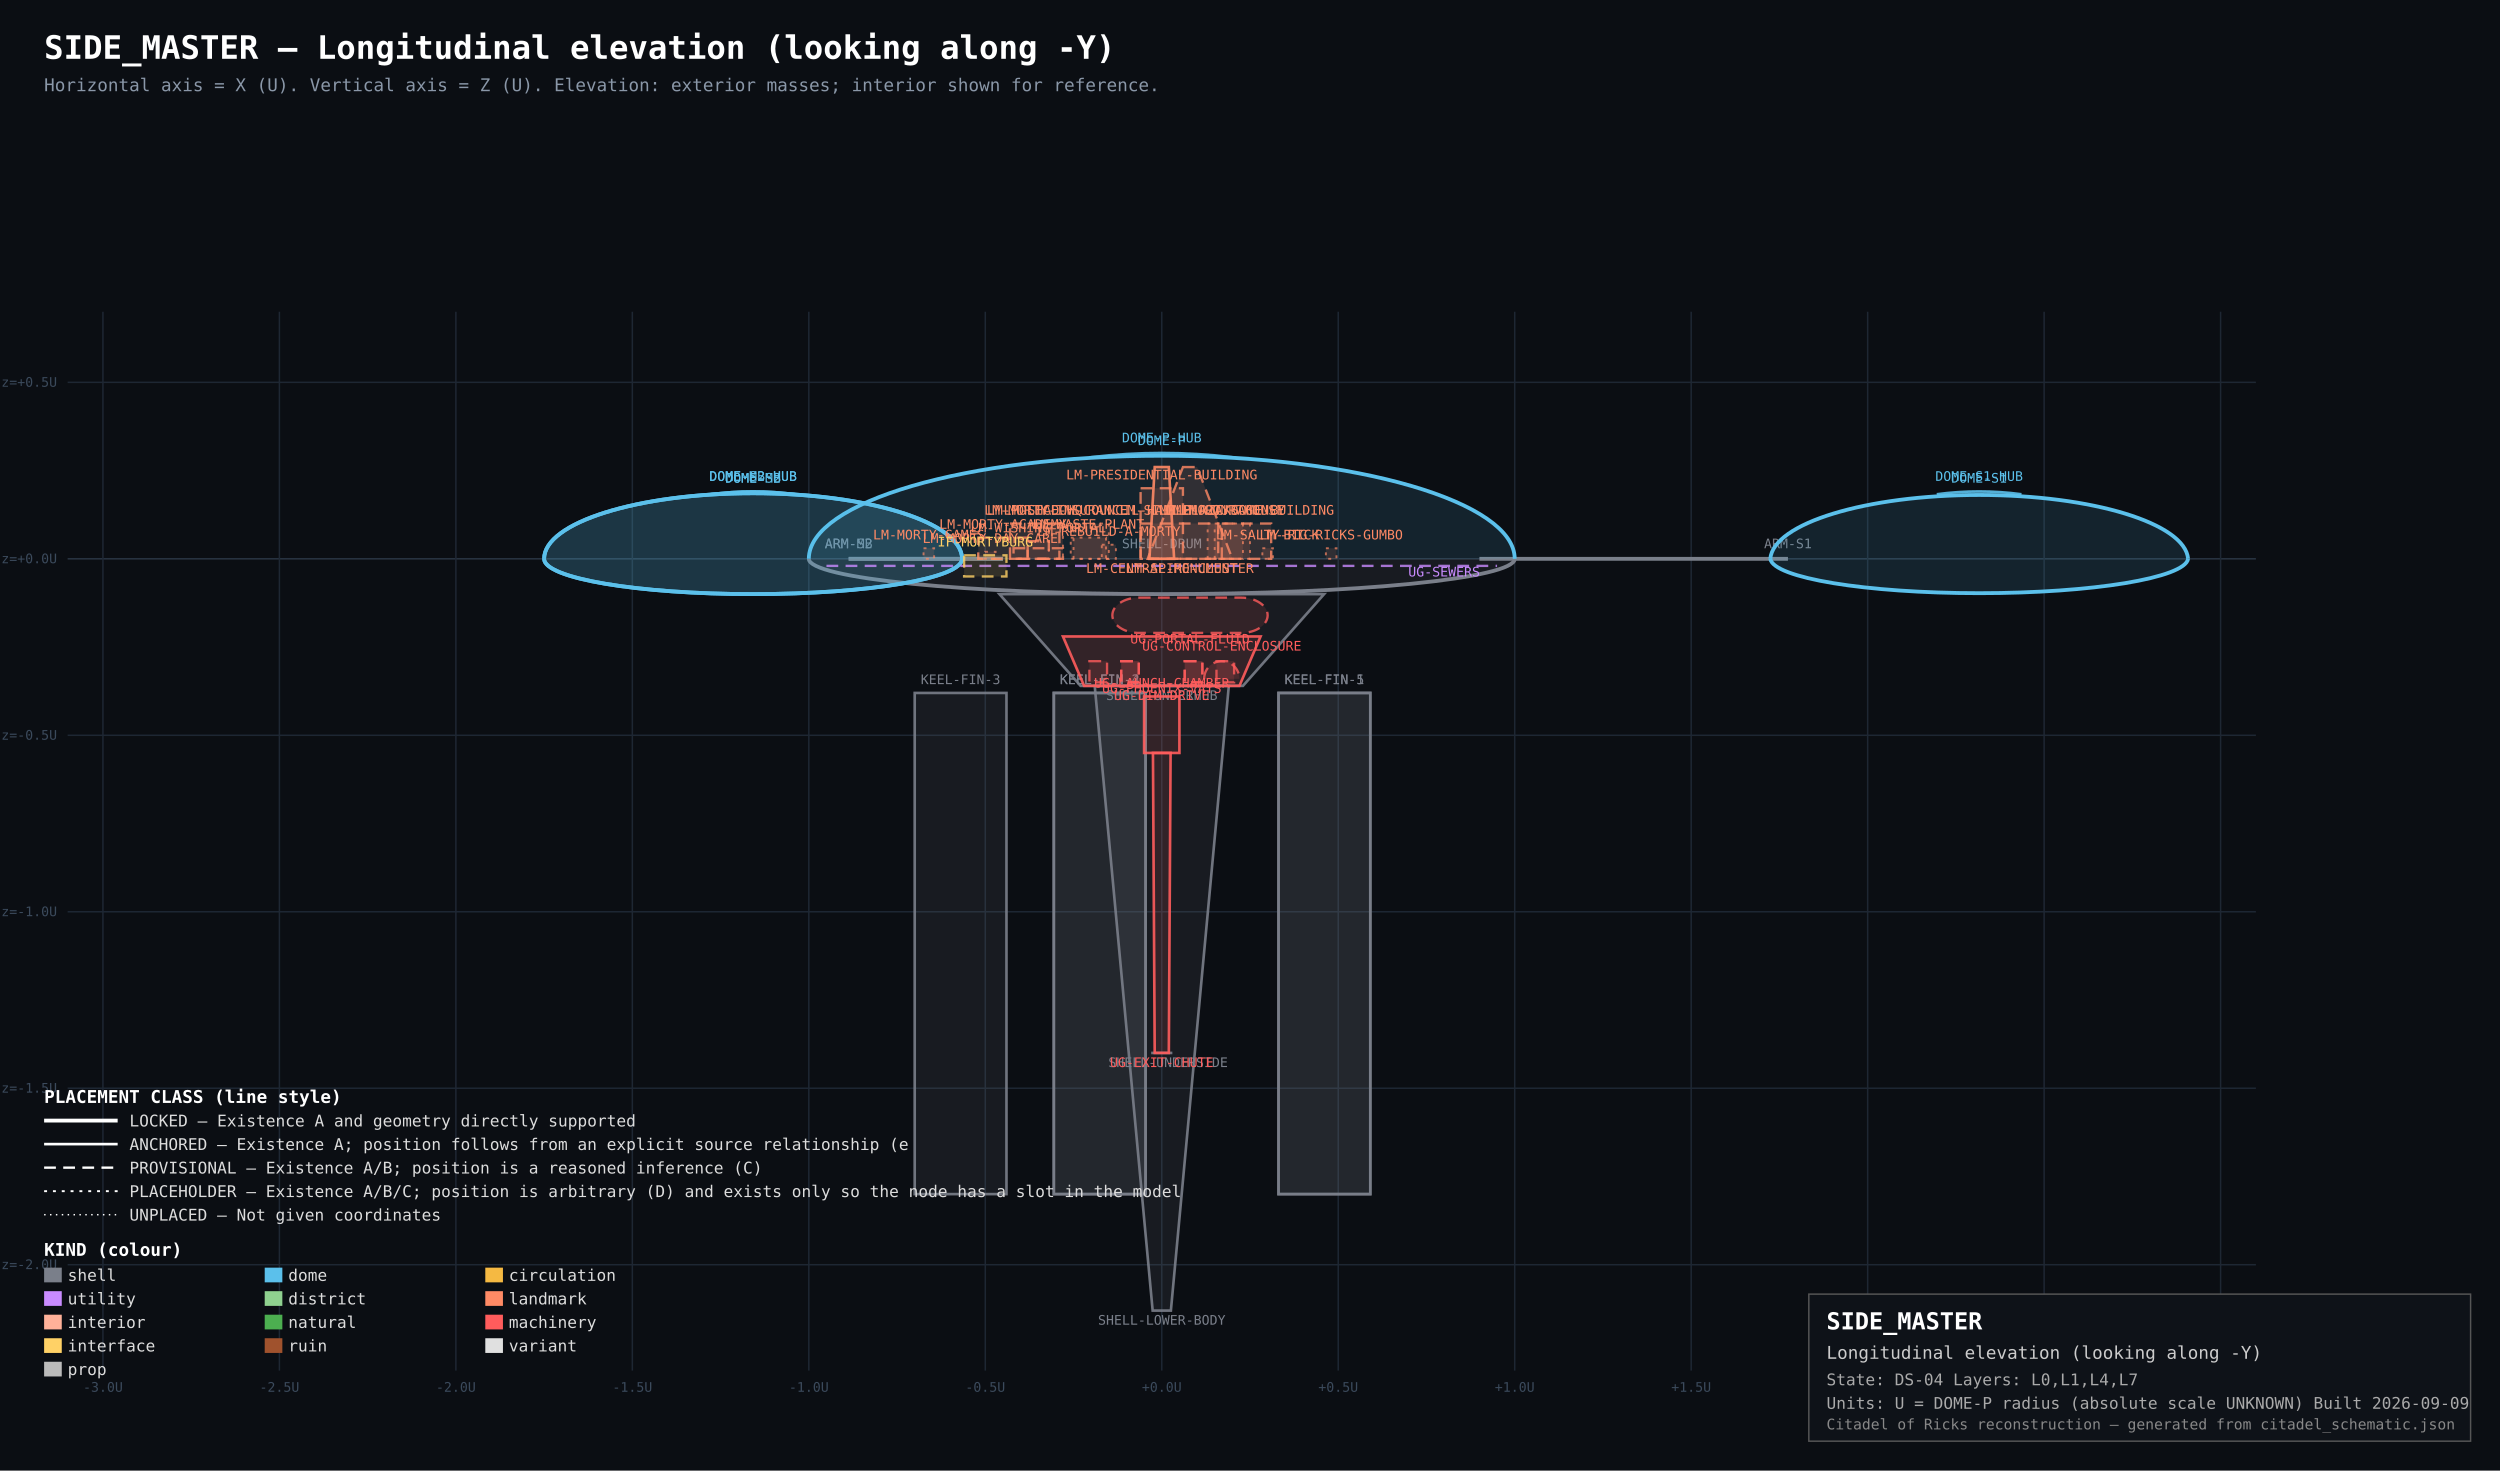
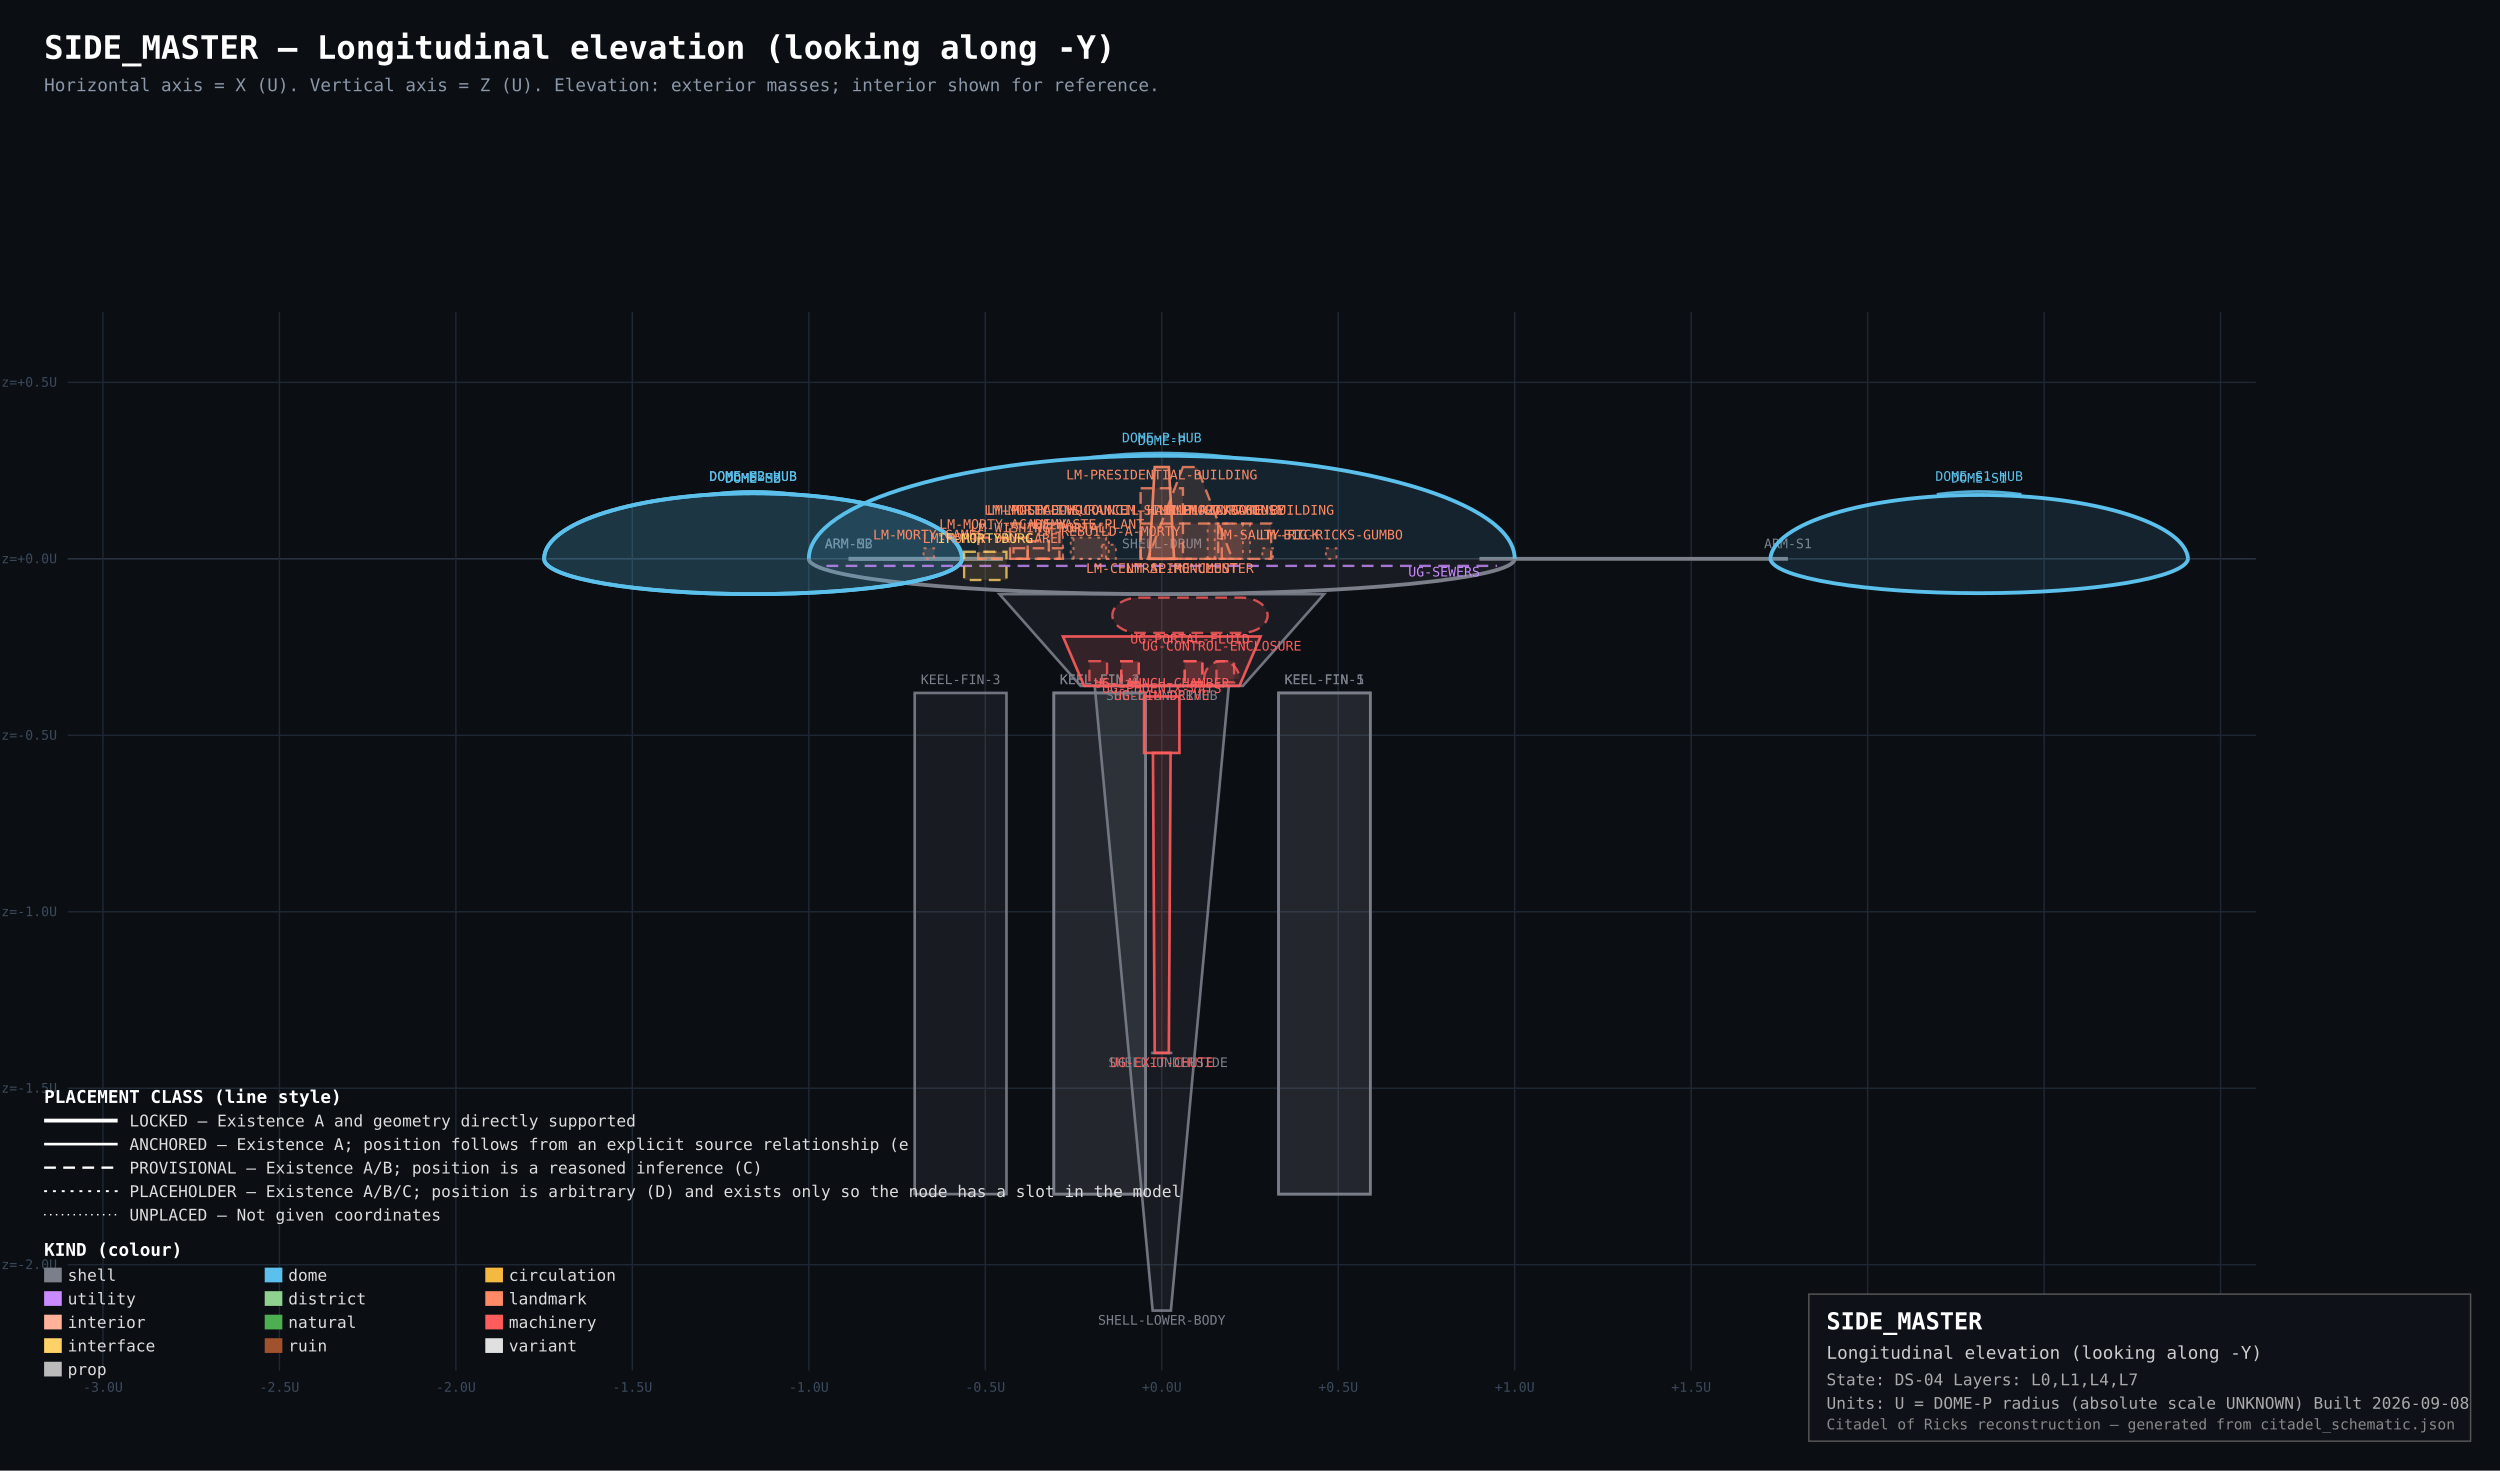
<svg xmlns="http://www.w3.org/2000/svg" width="1700" height="1000" viewBox="0 0 1700 1000" font-family="ui-monospace, Consolas, monospace">
  <rect width="1700" height="1000" fill="#0b0e13" />
  <line x1="46.0" y1="860.0" x2="1534.0" y2="860.0" stroke="#1e2733" stroke-width="1" />
  <text x="38.8" y="863.0" font-size="9" text-anchor="end" fill="#3b4a5c" font-family="ui-monospace, Consolas, monospace">z=-2.0U</text>
  <line x1="46.0" y1="740.0" x2="1534.0" y2="740.0" stroke="#1e2733" stroke-width="1" />
  <text x="38.8" y="743.0" font-size="9" text-anchor="end" fill="#3b4a5c" font-family="ui-monospace, Consolas, monospace">z=-1.5U</text>
  <line x1="46.0" y1="620.0" x2="1534.0" y2="620.0" stroke="#1e2733" stroke-width="1" />
  <text x="38.8" y="623.0" font-size="9" text-anchor="end" fill="#3b4a5c" font-family="ui-monospace, Consolas, monospace">z=-1.0U</text>
  <line x1="46.0" y1="500.0" x2="1534.0" y2="500.0" stroke="#1e2733" stroke-width="1" />
  <text x="38.8" y="503.0" font-size="9" text-anchor="end" fill="#3b4a5c" font-family="ui-monospace, Consolas, monospace">z=-0.5U</text>
  <line x1="46.0" y1="380.0" x2="1534.0" y2="380.0" stroke="#2a3644" stroke-width="1" />
  <text x="38.8" y="383.0" font-size="9" text-anchor="end" fill="#3b4a5c" font-family="ui-monospace, Consolas, monospace">z=+0.0U</text>
  <line x1="46.0" y1="260.0" x2="1534.0" y2="260.0" stroke="#1e2733" stroke-width="1" />
  <text x="38.8" y="263.0" font-size="9" text-anchor="end" fill="#3b4a5c" font-family="ui-monospace, Consolas, monospace">z=+0.5U</text>
  <line x1="70.0" y1="212.0" x2="70.0" y2="932.0" stroke="#1e2733" stroke-width="1" />
  <text x="70.0" y="946.4" font-size="9" text-anchor="middle" fill="#3b4a5c" font-family="ui-monospace, Consolas, monospace">-3.0U</text>
  <line x1="190.0" y1="212.0" x2="190.0" y2="932.0" stroke="#1e2733" stroke-width="1" />
  <text x="190.0" y="946.4" font-size="9" text-anchor="middle" fill="#3b4a5c" font-family="ui-monospace, Consolas, monospace">-2.5U</text>
  <line x1="310.0" y1="212.0" x2="310.0" y2="932.0" stroke="#1e2733" stroke-width="1" />
  <text x="310.0" y="946.4" font-size="9" text-anchor="middle" fill="#3b4a5c" font-family="ui-monospace, Consolas, monospace">-2.0U</text>
  <line x1="430.0" y1="212.0" x2="430.0" y2="932.0" stroke="#1e2733" stroke-width="1" />
  <text x="430.0" y="946.4" font-size="9" text-anchor="middle" fill="#3b4a5c" font-family="ui-monospace, Consolas, monospace">-1.5U</text>
  <line x1="550.0" y1="212.0" x2="550.0" y2="932.0" stroke="#1e2733" stroke-width="1" />
  <text x="550.0" y="946.4" font-size="9" text-anchor="middle" fill="#3b4a5c" font-family="ui-monospace, Consolas, monospace">-1.0U</text>
  <line x1="670.0" y1="212.0" x2="670.0" y2="932.0" stroke="#1e2733" stroke-width="1" />
  <text x="670.0" y="946.4" font-size="9" text-anchor="middle" fill="#3b4a5c" font-family="ui-monospace, Consolas, monospace">-0.5U</text>
  <line x1="790.0" y1="212.0" x2="790.0" y2="932.0" stroke="#1e2733" stroke-width="1" />
  <text x="790.0" y="946.4" font-size="9" text-anchor="middle" fill="#3b4a5c" font-family="ui-monospace, Consolas, monospace">+0.0U</text>
  <line x1="910.0" y1="212.0" x2="910.0" y2="932.0" stroke="#1e2733" stroke-width="1" />
  <text x="910.0" y="946.4" font-size="9" text-anchor="middle" fill="#3b4a5c" font-family="ui-monospace, Consolas, monospace">+0.5U</text>
  <line x1="1030.0" y1="212.0" x2="1030.0" y2="932.0" stroke="#1e2733" stroke-width="1" />
  <text x="1030.0" y="946.4" font-size="9" text-anchor="middle" fill="#3b4a5c" font-family="ui-monospace, Consolas, monospace">+1.0U</text>
  <line x1="1150.0" y1="212.0" x2="1150.0" y2="932.0" stroke="#1e2733" stroke-width="1" />
  <text x="1150.0" y="946.4" font-size="9" text-anchor="middle" fill="#3b4a5c" font-family="ui-monospace, Consolas, monospace">+1.5U</text>
  <line x1="1270.0" y1="212.0" x2="1270.0" y2="932.0" stroke="#1e2733" stroke-width="1" />
  <text x="1270.0" y="946.4" font-size="9" text-anchor="middle" fill="#3b4a5c" font-family="ui-monospace, Consolas, monospace">+2.0U</text>
  <line x1="1390.0" y1="212.0" x2="1390.0" y2="932.0" stroke="#1e2733" stroke-width="1" />
  <text x="1390.0" y="946.4" font-size="9" text-anchor="middle" fill="#3b4a5c" font-family="ui-monospace, Consolas, monospace">+2.5U</text>
  <line x1="1510.0" y1="212.0" x2="1510.0" y2="932.0" stroke="#1e2733" stroke-width="1" />
  <text x="1510.0" y="946.4" font-size="9" text-anchor="middle" fill="#3b4a5c" font-family="ui-monospace, Consolas, monospace">+3.0U</text>
  <text x="30" y="40" font-size="22" fill="#fff" font-weight="bold">SIDE_MASTER — Longitudinal elevation (looking along -Y)</text>
  <text x="30" y="62" font-size="12" fill="#8a97a8">Horizontal axis = X (U). Vertical axis = Z (U). Elevation: exterior masses; interior shown for reference.</text>
  <path d="M 550.0,380.0 A 240.0 24.0 0 0 0 1030.0,380.0" stroke="#7a7f8a" stroke-width="2.6" stroke-opacity="1.0" fill="#7a7f8a" fill-opacity="0.12" />
  <text x="790.0" y="372.8" font-size="9" text-anchor="middle" fill="#7a7f8a" font-family="ui-monospace, Consolas, monospace">SHELL-DRUM</text>
  <polygon points="679.6,404.0 900.4,404.0 845.2,466.4 734.8,466.4" stroke="#7a7f8a" stroke-width="1.8" stroke-opacity="0.9" fill="#7a7f8a" fill-opacity="0.12" />
  <text x="790.0" y="476.0" font-size="9" text-anchor="middle" fill="#7a7f8a" font-family="ui-monospace, Consolas, monospace">SHELL-UNDERHUB</text>
  <rect x="869.4" y="471.2" width="62.4" height="340.8" stroke="#7a7f8a" stroke-width="1.8" stroke-opacity="0.9" fill="#7a7f8a" fill-opacity="0.12" />
  <text x="900.6" y="465.2" font-size="9" text-anchor="middle" fill="#7a7f8a" font-family="ui-monospace, Consolas, monospace">KEEL-FIN-1</text>
  <rect x="716.6" y="471.2" width="62.4" height="340.8" stroke="#7a7f8a" stroke-width="1.8" stroke-opacity="0.9" fill="#7a7f8a" fill-opacity="0.12" />
  <text x="747.8" y="465.2" font-size="9" text-anchor="middle" fill="#7a7f8a" font-family="ui-monospace, Consolas, monospace">KEEL-FIN-2</text>
  <rect x="622.0" y="471.2" width="62.4" height="340.8" stroke="#7a7f8a" stroke-width="1.8" stroke-opacity="0.9" fill="#7a7f8a" fill-opacity="0.12" />
  <text x="653.2" y="465.2" font-size="9" text-anchor="middle" fill="#7a7f8a" font-family="ui-monospace, Consolas, monospace">KEEL-FIN-3</text>
  <rect x="716.6" y="471.2" width="62.4" height="340.8" stroke="#7a7f8a" stroke-width="1.8" stroke-opacity="0.9" fill="#7a7f8a" fill-opacity="0.12" />
  <text x="747.8" y="465.2" font-size="9" text-anchor="middle" fill="#7a7f8a" font-family="ui-monospace, Consolas, monospace">KEEL-FIN-4</text>
  <rect x="869.4" y="471.2" width="62.4" height="340.8" stroke="#7a7f8a" stroke-width="1.8" stroke-opacity="0.9" fill="#7a7f8a" fill-opacity="0.12" />
  <text x="900.6" y="465.2" font-size="9" text-anchor="middle" fill="#7a7f8a" font-family="ui-monospace, Consolas, monospace">KEEL-FIN-5</text>
  <polygon points="744.4,466.4 835.6,466.4 796.2,891.2 783.8,891.2" stroke="#7a7f8a" stroke-width="1.8" stroke-opacity="0.9" fill="#7a7f8a" fill-opacity="0.12" />
  <text x="790.0" y="900.8" font-size="9" text-anchor="middle" fill="#7a7f8a" font-family="ui-monospace, Consolas, monospace">SHELL-LOWER-BODY</text>
  <line x1="782.8" y1="716.0" x2="797.2" y2="716.0" stroke="#7a7f8a" stroke-width="1.8" stroke-opacity="0.9" fill="none" />
  <text x="794.3" y="725.6" font-size="9" text-anchor="middle" fill="#7a7f8a" font-family="ui-monospace, Consolas, monospace">SHELL-UNDERSIDE</text>
  <polyline points="1006.0,380.0 1114.0,380.0 1215.8,380.0" stroke="#7a7f8a" stroke-width="2.6" stroke-opacity="1.0" fill="none" />
  <text x="1215.8" y="372.8" font-size="9" text-anchor="middle" fill="#7a7f8a" font-family="ui-monospace, Consolas, monospace">ARM-S1</text>
  <polyline points="682.0,380.0 628.0,380.0 577.1,380.0" stroke="#7a7f8a" stroke-width="2.6" stroke-opacity="1.0" fill="none" />
  <text x="577.1" y="372.8" font-size="9" text-anchor="middle" fill="#7a7f8a" font-family="ui-monospace, Consolas, monospace">ARM-S2</text>
  <polyline points="682.0,380.0 628.0,380.0 577.1,380.0" stroke="#7a7f8a" stroke-width="2.6" stroke-opacity="1.0" fill="none" />
  <text x="577.1" y="372.8" font-size="9" text-anchor="middle" fill="#7a7f8a" font-family="ui-monospace, Consolas, monospace">ARM-MB</text>
  <path d="M 550.0,380.0 A 240.0 70.1 0 0 1 1030.0,380.0" stroke="#5bc0eb" stroke-width="2.6" stroke-opacity="1.0" fill="#5bc0eb" fill-opacity="0.12" />
  <text x="790.0" y="302.7" font-size="9" text-anchor="middle" fill="#5bc0eb" font-family="ui-monospace, Consolas, monospace">DOME-P</text>
  <path d="M 1203.8,380.0 A 142.1 44.6 0 0 1 1487.9,380.0" stroke="#5bc0eb" stroke-width="2.6" stroke-opacity="1.0" fill="#5bc0eb" fill-opacity="0.12" />
  <path d="M 1203.8,380.0 A 142.1 24.0 0 0 0 1487.9,380.0" stroke="#5bc0eb" stroke-width="2.6" stroke-opacity="1.0" fill="#5bc0eb" fill-opacity="0.12" />
  <text x="1345.8" y="328.2" font-size="9" text-anchor="middle" fill="#5bc0eb" font-family="ui-monospace, Consolas, monospace">DOME-S1</text>
  <path d="M 370.0,380.0 A 142.1 44.6 0 0 1 654.2,380.0" stroke="#5bc0eb" stroke-width="2.6" stroke-opacity="1.0" fill="#5bc0eb" fill-opacity="0.12" />
  <path d="M 370.0,380.0 A 142.1 24.0 0 0 0 654.2,380.0" stroke="#5bc0eb" stroke-width="2.6" stroke-opacity="1.0" fill="#5bc0eb" fill-opacity="0.12" />
  <text x="512.1" y="328.2" font-size="9" text-anchor="middle" fill="#5bc0eb" font-family="ui-monospace, Consolas, monospace">DOME-S2</text>
  <path d="M 370.0,380.0 A 142.1 44.6 0 0 1 654.2,380.0" stroke="#5bc0eb" stroke-width="2.6" stroke-opacity="1.0" fill="#5bc0eb" fill-opacity="0.12" />
  <path d="M 370.0,380.0 A 142.1 24.0 0 0 0 654.2,380.0" stroke="#5bc0eb" stroke-width="2.6" stroke-opacity="1.0" fill="#5bc0eb" fill-opacity="0.12" />
  <text x="512.1" y="328.2" font-size="9" text-anchor="middle" fill="#5bc0eb" font-family="ui-monospace, Consolas, monospace">DOME-MB</text>
  <path d="M 742.0,310.9 A 401.4 401.4 0 0 1 838.0,310.9" stroke="#5bc0eb" stroke-width="1.8" stroke-opacity="0.9" fill="#5bc0eb" fill-opacity="0.12" />
  <text x="790.0" y="300.8" font-size="9" text-anchor="middle" fill="#5bc0eb" font-family="ui-monospace, Consolas, monospace">DOME-P-HUB</text>
  <path d="M 1317.0,336.1 A 217.0 217.0 0 0 1 1374.6,336.1" stroke="#5bc0eb" stroke-width="1.8" stroke-opacity="0.9" fill="#5bc0eb" fill-opacity="0.12" />
  <text x="1345.8" y="327.0" font-size="9" text-anchor="middle" fill="#5bc0eb" font-family="ui-monospace, Consolas, monospace">DOME-S1-HUB</text>
  <path d="M 483.3,336.1 A 217.0 217.0 0 0 1 540.9,336.1" stroke="#5bc0eb" stroke-width="1.8" stroke-opacity="0.9" fill="#5bc0eb" fill-opacity="0.12" />
  <text x="512.1" y="327.0" font-size="9" text-anchor="middle" fill="#5bc0eb" font-family="ui-monospace, Consolas, monospace">DOME-S2-HUB</text>
  <path d="M 483.3,336.1 A 217.0 217.0 0 0 1 540.9,336.1" stroke="#5bc0eb" stroke-width="1.8" stroke-opacity="0.9" fill="#5bc0eb" fill-opacity="0.12" />
  <text x="512.1" y="327.0" font-size="9" text-anchor="middle" fill="#5bc0eb" font-family="ui-monospace, Consolas, monospace">DOME-MB-HUB</text>
  <line x1="562.0" y1="384.8" x2="1018.0" y2="384.8" stroke="#c98bff" stroke-width="1.6" stroke-opacity="0.8" stroke-dasharray="8,5" fill="none" />
  <text x="982.0" y="392.0" font-size="9" text-anchor="middle" fill="#c98bff" font-family="ui-monospace, Consolas, monospace">UG-SEWERS</text>
  <polygon points="785.2,317.6 794.8,317.6 798.4,380.0 781.6,380.0" stroke="#ff8a65" stroke-width="1.8" stroke-opacity="0.9" fill="#ff8a65" fill-opacity="0.12" />
  <text x="790.0" y="389.6" font-size="9" text-anchor="middle" fill="#ff8a65" font-family="ui-monospace, Consolas, monospace">LM-CENTRAL-MONUMENT</text>
  <polygon points="804.4,317.6 814.0,317.6 838.0,380.0 780.4,380.0" stroke="#ff8a65" stroke-width="1.6" stroke-opacity="0.8" stroke-dasharray="8,5" fill="#ff8a65" fill-opacity="0.12" />
  <text x="809.2" y="389.6" font-size="9" text-anchor="middle" fill="#ff8a65" font-family="ui-monospace, Consolas, monospace">LM-SPIRE-CLUSTER</text>
  <rect x="775.6" y="332.0" width="28.8" height="48.0" stroke="#ff8a65" stroke-width="1.6" stroke-opacity="0.8" stroke-dasharray="8,5" fill="#ff8a65" fill-opacity="0.12" />
  <text x="790.0" y="326.0" font-size="9" text-anchor="middle" fill="#ff8a65" font-family="ui-monospace, Consolas, monospace">LM-PRESIDENTIAL-BUILDING</text>
  <rect x="830.8" y="356.0" width="33.6" height="24.0" stroke="#ff8a65" stroke-width="1.6" stroke-opacity="0.8" stroke-dasharray="8,5" fill="#ff8a65" fill-opacity="0.12" />
  <text x="847.6" y="350.0" font-size="9" text-anchor="middle" fill="#ff8a65" font-family="ui-monospace, Consolas, monospace">LM-PLAZA-DOME-BUILDING</text>
  <rect x="730.0" y="356.0" width="24.0" height="24.0" stroke="#ff8a65" stroke-width="1.3" stroke-opacity="0.7" stroke-dasharray="2,4" fill="#ff8a65" fill-opacity="0.12" />
  <text x="742.0" y="350.0" font-size="9" text-anchor="middle" fill="#ff8a65" font-family="ui-monospace, Consolas, monospace">LM-SHADOW-COUNCIL-HALL</text>
  <rect x="826.0" y="356.0" width="24.0" height="24.0" stroke="#ff8a65" stroke-width="1.3" stroke-opacity="0.7" stroke-dasharray="2,4" fill="#ff8a65" fill-opacity="0.12" />
  <text x="838.0" y="350.0" font-size="9" text-anchor="middle" fill="#ff8a65" font-family="ui-monospace, Consolas, monospace">LM-COURTHOUSE</text>
  <rect x="821.2" y="356.0" width="24.0" height="24.0" stroke="#ff8a65" stroke-width="1.3" stroke-opacity="0.7" stroke-dasharray="2,4" fill="#ff8a65" fill-opacity="0.12" />
  <text x="833.2" y="350.0" font-size="9" text-anchor="middle" fill="#ff8a65" font-family="ui-monospace, Consolas, monospace">LM-MORTY-AGENCY</text>
  <rect x="686.8" y="356.0" width="33.6" height="24.0" stroke="#ff8a65" stroke-width="1.6" stroke-opacity="0.8" stroke-dasharray="8,5" fill="#ff8a65" fill-opacity="0.12" />
  <text x="703.6" y="350.0" font-size="9" text-anchor="middle" fill="#ff8a65" font-family="ui-monospace, Consolas, monospace">LM-POLICE-HQ</text>
  <rect x="665.2" y="365.6" width="33.6" height="14.4" stroke="#ff8a65" stroke-width="1.6" stroke-opacity="0.8" stroke-dasharray="8,5" fill="#ff8a65" fill-opacity="0.12" />
  <text x="682.0" y="359.6" font-size="9" text-anchor="middle" fill="#ff8a65" font-family="ui-monospace, Consolas, monospace">LM-MORTY-ACADEMY</text>
  <rect x="775.6" y="356.0" width="52.8" height="24.0" stroke="#ff8a65" stroke-width="1.6" stroke-opacity="0.8" stroke-dasharray="8,5" fill="#ff8a65" fill-opacity="0.12" />
  <text x="802.0" y="350.0" font-size="9" text-anchor="middle" fill="#ff8a65" font-family="ui-monospace, Consolas, monospace">LM-SIMPLE-RICKS</text>
  <rect x="689.2" y="372.8" width="33.6" height="7.2" stroke="#ff8a65" stroke-width="1.6" stroke-opacity="0.8" stroke-dasharray="8,5" fill="none" />
  <rect x="698.8" y="368.0" width="14.4" height="12.0" stroke="#ff8a65" stroke-width="1.6" stroke-opacity="0.8" stroke-dasharray="8,5" fill="#ff8a65" fill-opacity="0.12" />
  <text x="706.0" y="362.0" font-size="9" text-anchor="middle" fill="#ff8a65" font-family="ui-monospace, Consolas, monospace">LM-WISHING-PORTAL</text>
  <rect x="728.1" y="365.6" width="24.0" height="14.4" stroke="#ff8a65" stroke-width="1.3" stroke-opacity="0.7" stroke-dasharray="2,4" fill="#ff8a65" fill-opacity="0.12" />
  <text x="740.1" y="359.6" font-size="9" text-anchor="middle" fill="#ff8a65" font-family="ui-monospace, Consolas, monospace">LM-WASTE-PLANT</text>
  <rect x="669.8" y="375.2" width="7.2" height="4.8" stroke="#ff8a65" stroke-width="1.3" stroke-opacity="0.7" stroke-dasharray="2,4" fill="#ff8a65" fill-opacity="0.12" />
  <text x="673.4" y="369.2" font-size="9" text-anchor="middle" fill="#ff8a65" font-family="ui-monospace, Consolas, monospace">LM-MORTY-DAY-CARE</text>
  <rect x="628.0" y="372.8" width="7.2" height="7.2" stroke="#ff8a65" stroke-width="1.3" stroke-opacity="0.7" stroke-dasharray="2,4" fill="#ff8a65" fill-opacity="0.12" />
  <text x="631.6" y="366.8" font-size="9" text-anchor="middle" fill="#ff8a65" font-family="ui-monospace, Consolas, monospace">LM-MORTY-GAMES</text>
  <rect x="713.2" y="356.0" width="9.6" height="24.0" stroke="#ff8a65" stroke-width="1.3" stroke-opacity="0.7" stroke-dasharray="2,4" fill="#ff8a65" fill-opacity="0.12" />
  <text x="718.0" y="350.0" font-size="9" text-anchor="middle" fill="#ff8a65" font-family="ui-monospace, Consolas, monospace">LM-MORTY-INSURANCE</text>
  <rect x="858.4" y="372.8" width="7.2" height="7.2" stroke="#ff8a65" stroke-width="1.3" stroke-opacity="0.7" stroke-dasharray="2,4" fill="#ff8a65" fill-opacity="0.12" />
  <text x="862.0" y="366.8" font-size="9" text-anchor="middle" fill="#ff8a65" font-family="ui-monospace, Consolas, monospace">LM-SALTY-RICK</text>
  <rect x="901.6" y="372.8" width="7.2" height="7.2" stroke="#ff8a65" stroke-width="1.3" stroke-opacity="0.7" stroke-dasharray="2,4" fill="#ff8a65" fill-opacity="0.12" />
  <text x="905.2" y="366.8" font-size="9" text-anchor="middle" fill="#ff8a65" font-family="ui-monospace, Consolas, monospace">LM-BIG-RICKS-GUMBO</text>
  <rect x="749.2" y="370.4" width="9.6" height="9.6" stroke="#ff8a65" stroke-width="1.3" stroke-opacity="0.7" stroke-dasharray="2,4" fill="#ff8a65" fill-opacity="0.12" />
  <text x="754.0" y="364.4" font-size="9" text-anchor="middle" fill="#ff8a65" font-family="ui-monospace, Consolas, monospace">LM-REBUILD-A-MORTY</text>
  <rect x="756.4" y="406.4" width="105.6" height="24.0" rx="18" stroke="#ff5c5c" stroke-width="1.6" stroke-opacity="0.8" stroke-dasharray="8,5" fill="#ff5c5c" fill-opacity="0.12" />
  <text x="809.2" y="437.6" font-size="9" text-anchor="middle" fill="#ff5c5c" font-family="ui-monospace, Consolas, monospace">UG-PORTAL-FLUID</text>
  <polygon points="722.8,432.8 857.2,432.8 842.8,466.4 737.2,466.4" stroke="#ff5c5c" stroke-width="1.8" stroke-opacity="0.9" fill="#ff5c5c" fill-opacity="0.12" />
  <text x="790.0" y="476.0" font-size="9" text-anchor="middle" fill="#ff5c5c" font-family="ui-monospace, Consolas, monospace">UG-DIM-DRIVE</text>
  <path d="M 818.8,461.6 A 12.0 12.0 0 0 1 842.8,461.6" stroke="#ff5c5c" stroke-width="1.6" stroke-opacity="0.8" stroke-dasharray="8,5" fill="#ff5c5c" fill-opacity="0.12" />
  <text x="830.8" y="442.4" font-size="9" text-anchor="middle" fill="#ff5c5c" font-family="ui-monospace, Consolas, monospace">UG-CONTROL-ENCLOSURE</text>
  <rect x="827.2" y="449.6" width="12.0" height="14.4" stroke="#ff5c5c" stroke-width="1.6" stroke-opacity="0.8" stroke-dasharray="8,5" fill="#ff5c5c" fill-opacity="0.12" />
  <rect x="805.6" y="449.6" width="12.0" height="14.4" stroke="#ff5c5c" stroke-width="1.6" stroke-opacity="0.8" stroke-dasharray="8,5" fill="#ff5c5c" fill-opacity="0.12" />
  <rect x="762.4" y="449.6" width="12.0" height="14.4" stroke="#ff5c5c" stroke-width="1.6" stroke-opacity="0.8" stroke-dasharray="8,5" fill="#ff5c5c" fill-opacity="0.12" />
  <rect x="740.8" y="449.6" width="12.0" height="14.4" stroke="#ff5c5c" stroke-width="1.6" stroke-opacity="0.8" stroke-dasharray="8,5" fill="#ff5c5c" fill-opacity="0.12" />
  <rect x="762.4" y="449.6" width="12.0" height="14.4" stroke="#ff5c5c" stroke-width="1.6" stroke-opacity="0.8" stroke-dasharray="8,5" fill="#ff5c5c" fill-opacity="0.12" />
  <rect x="805.6" y="449.6" width="12.0" height="14.4" stroke="#ff5c5c" stroke-width="1.6" stroke-opacity="0.8" stroke-dasharray="8,5" fill="#ff5c5c" fill-opacity="0.12" />
  <text x="790.0" y="471.2" font-size="9" text-anchor="middle" fill="#ff5c5c" font-family="ui-monospace, Consolas, monospace">UG-PHOENIX-VATS</text>
  <rect x="778.0" y="473.6" width="24.0" height="38.4" stroke="#ff5c5c" stroke-width="1.8" stroke-opacity="0.9" fill="#ff5c5c" fill-opacity="0.12" />
  <text x="790.0" y="467.6" font-size="9" text-anchor="middle" fill="#ff5c5c" font-family="ui-monospace, Consolas, monospace">UG-LAUNCH-CHAMBER</text>
  <polygon points="784.0,512.0 796.0,512.0 794.8,716.0 785.2,716.0" stroke="#ff5c5c" stroke-width="1.8" stroke-opacity="0.9" fill="#ff5c5c" fill-opacity="0.12" />
  <text x="790.0" y="725.6" font-size="9" text-anchor="middle" fill="#ff5c5c" font-family="ui-monospace, Consolas, monospace">UG-EXIT-CHUTE</text>
-   <rect x="655.6" y="377.6" width="28.8" height="14.4" stroke="#ffd166" stroke-width="1.6" stroke-opacity="0.8" stroke-dasharray="8,5" fill="#ffd166" fill-opacity="0.12" />
-   <text x="670.0" y="371.6" font-size="9" text-anchor="middle" fill="#ffd166" font-family="ui-monospace, Consolas, monospace">IF-MORTYBURG</text>
+   <rect x="655.6" y="375.2" width="28.8" height="19.2" stroke="#ffd166" stroke-width="1.6" stroke-opacity="0.8" stroke-dasharray="8,5" fill="#ffd166" fill-opacity="0.12" />
+   <text x="670.0" y="369.2" font-size="9" text-anchor="middle" fill="#ffd166" font-family="ui-monospace, Consolas, monospace">IF-MORTYBURG</text>
  <text x="30" y="750" font-size="12" fill="#fff" font-family="ui-monospace, Consolas, monospace" font-weight="bold">PLACEMENT CLASS (line style)</text>
  <line x1="30" y1="762" x2="80" y2="762" stroke="#fff" stroke-width="2.6" />
  <text x="88" y="766" font-size="11" fill="#ddd" font-family="ui-monospace, Consolas, monospace">LOCKED — Existence A and geometry directly supported</text>
  <line x1="30" y1="778" x2="80" y2="778" stroke="#fff" stroke-width="1.8" />
  <text x="88" y="782" font-size="11" fill="#ddd" font-family="ui-monospace, Consolas, monospace">ANCHORED — Existence A; position follows from an explicit source relationship (e</text>
  <line x1="30" y1="794" x2="80" y2="794" stroke="#fff" stroke-width="1.6" stroke-dasharray="8,5" />
  <text x="88" y="798" font-size="11" fill="#ddd" font-family="ui-monospace, Consolas, monospace">PROVISIONAL — Existence A/B; position is a reasoned inference (C)</text>
  <line x1="30" y1="810" x2="80" y2="810" stroke="#fff" stroke-width="1.3" stroke-dasharray="2,4" />
  <text x="88" y="814" font-size="11" fill="#ddd" font-family="ui-monospace, Consolas, monospace">PLACEHOLDER — Existence A/B/C; position is arbitrary (D) and exists only so the node has a slot in the model</text>
  <line x1="30" y1="826" x2="80" y2="826" stroke="#fff" stroke-width="1.0" stroke-dasharray="1,3" />
  <text x="88" y="830" font-size="11" fill="#ddd" font-family="ui-monospace, Consolas, monospace">UNPLACED — Not given coordinates</text>
  <text x="30" y="854" font-size="12" fill="#fff" font-family="ui-monospace, Consolas, monospace" font-weight="bold">KIND (colour)</text>
  <rect x="30" y="862" width="12" height="10" fill="#7a7f8a" />
  <text x="46" y="871" font-size="11" fill="#ddd" font-family="ui-monospace, Consolas, monospace">shell</text>
  <rect x="180" y="862" width="12" height="10" fill="#5bc0eb" />
  <text x="196" y="871" font-size="11" fill="#ddd" font-family="ui-monospace, Consolas, monospace">dome</text>
  <rect x="330" y="862" width="12" height="10" fill="#f5b942" />
  <text x="346" y="871" font-size="11" fill="#ddd" font-family="ui-monospace, Consolas, monospace">circulation</text>
  <rect x="30" y="878" width="12" height="10" fill="#c98bff" />
  <text x="46" y="887" font-size="11" fill="#ddd" font-family="ui-monospace, Consolas, monospace">utility</text>
  <rect x="180" y="878" width="12" height="10" fill="#8fd18f" />
  <text x="196" y="887" font-size="11" fill="#ddd" font-family="ui-monospace, Consolas, monospace">district</text>
  <rect x="330" y="878" width="12" height="10" fill="#ff8a65" />
  <text x="346" y="887" font-size="11" fill="#ddd" font-family="ui-monospace, Consolas, monospace">landmark</text>
  <rect x="30" y="894" width="12" height="10" fill="#ffb199" />
  <text x="46" y="903" font-size="11" fill="#ddd" font-family="ui-monospace, Consolas, monospace">interior</text>
  <rect x="180" y="894" width="12" height="10" fill="#4caf50" />
  <text x="196" y="903" font-size="11" fill="#ddd" font-family="ui-monospace, Consolas, monospace">natural</text>
  <rect x="330" y="894" width="12" height="10" fill="#ff5c5c" />
  <text x="346" y="903" font-size="11" fill="#ddd" font-family="ui-monospace, Consolas, monospace">machinery</text>
  <rect x="30" y="910" width="12" height="10" fill="#ffd166" />
  <text x="46" y="919" font-size="11" fill="#ddd" font-family="ui-monospace, Consolas, monospace">interface</text>
  <rect x="180" y="910" width="12" height="10" fill="#a0522d" />
  <text x="196" y="919" font-size="11" fill="#ddd" font-family="ui-monospace, Consolas, monospace">ruin</text>
  <rect x="330" y="910" width="12" height="10" fill="#e0e0e0" />
  <text x="346" y="919" font-size="11" fill="#ddd" font-family="ui-monospace, Consolas, monospace">variant</text>
  <rect x="30" y="926" width="12" height="10" fill="#bbbbbb" />
  <text x="46" y="935" font-size="11" fill="#ddd" font-family="ui-monospace, Consolas, monospace">prop</text>
  <rect x="1230" y="880" width="450" height="100" fill="#0e1218" stroke="#555" />
  <text x="1242" y="904" font-size="16" fill="#fff" font-family="ui-monospace, Consolas, monospace" font-weight="bold">SIDE_MASTER</text>
  <text x="1242" y="924" font-size="12" fill="#ccc" font-family="ui-monospace, Consolas, monospace">Longitudinal elevation (looking along -Y)</text>
  <text x="1242" y="942" font-size="11" fill="#aaa" font-family="ui-monospace, Consolas, monospace">State: DS-04   Layers: L0,L1,L4,L7</text>
-   <text x="1242" y="958" font-size="11" fill="#aaa" font-family="ui-monospace, Consolas, monospace">Units: U = DOME-P radius (absolute scale UNKNOWN)   Built 2026-09-09</text>
+   <text x="1242" y="958" font-size="11" fill="#aaa" font-family="ui-monospace, Consolas, monospace">Units: U = DOME-P radius (absolute scale UNKNOWN)   Built 2026-09-08</text>
  <text x="1242" y="972" font-size="10" fill="#888" font-family="ui-monospace, Consolas, monospace">Citadel of Ricks reconstruction — generated from citadel_schematic.json</text>
</svg>
